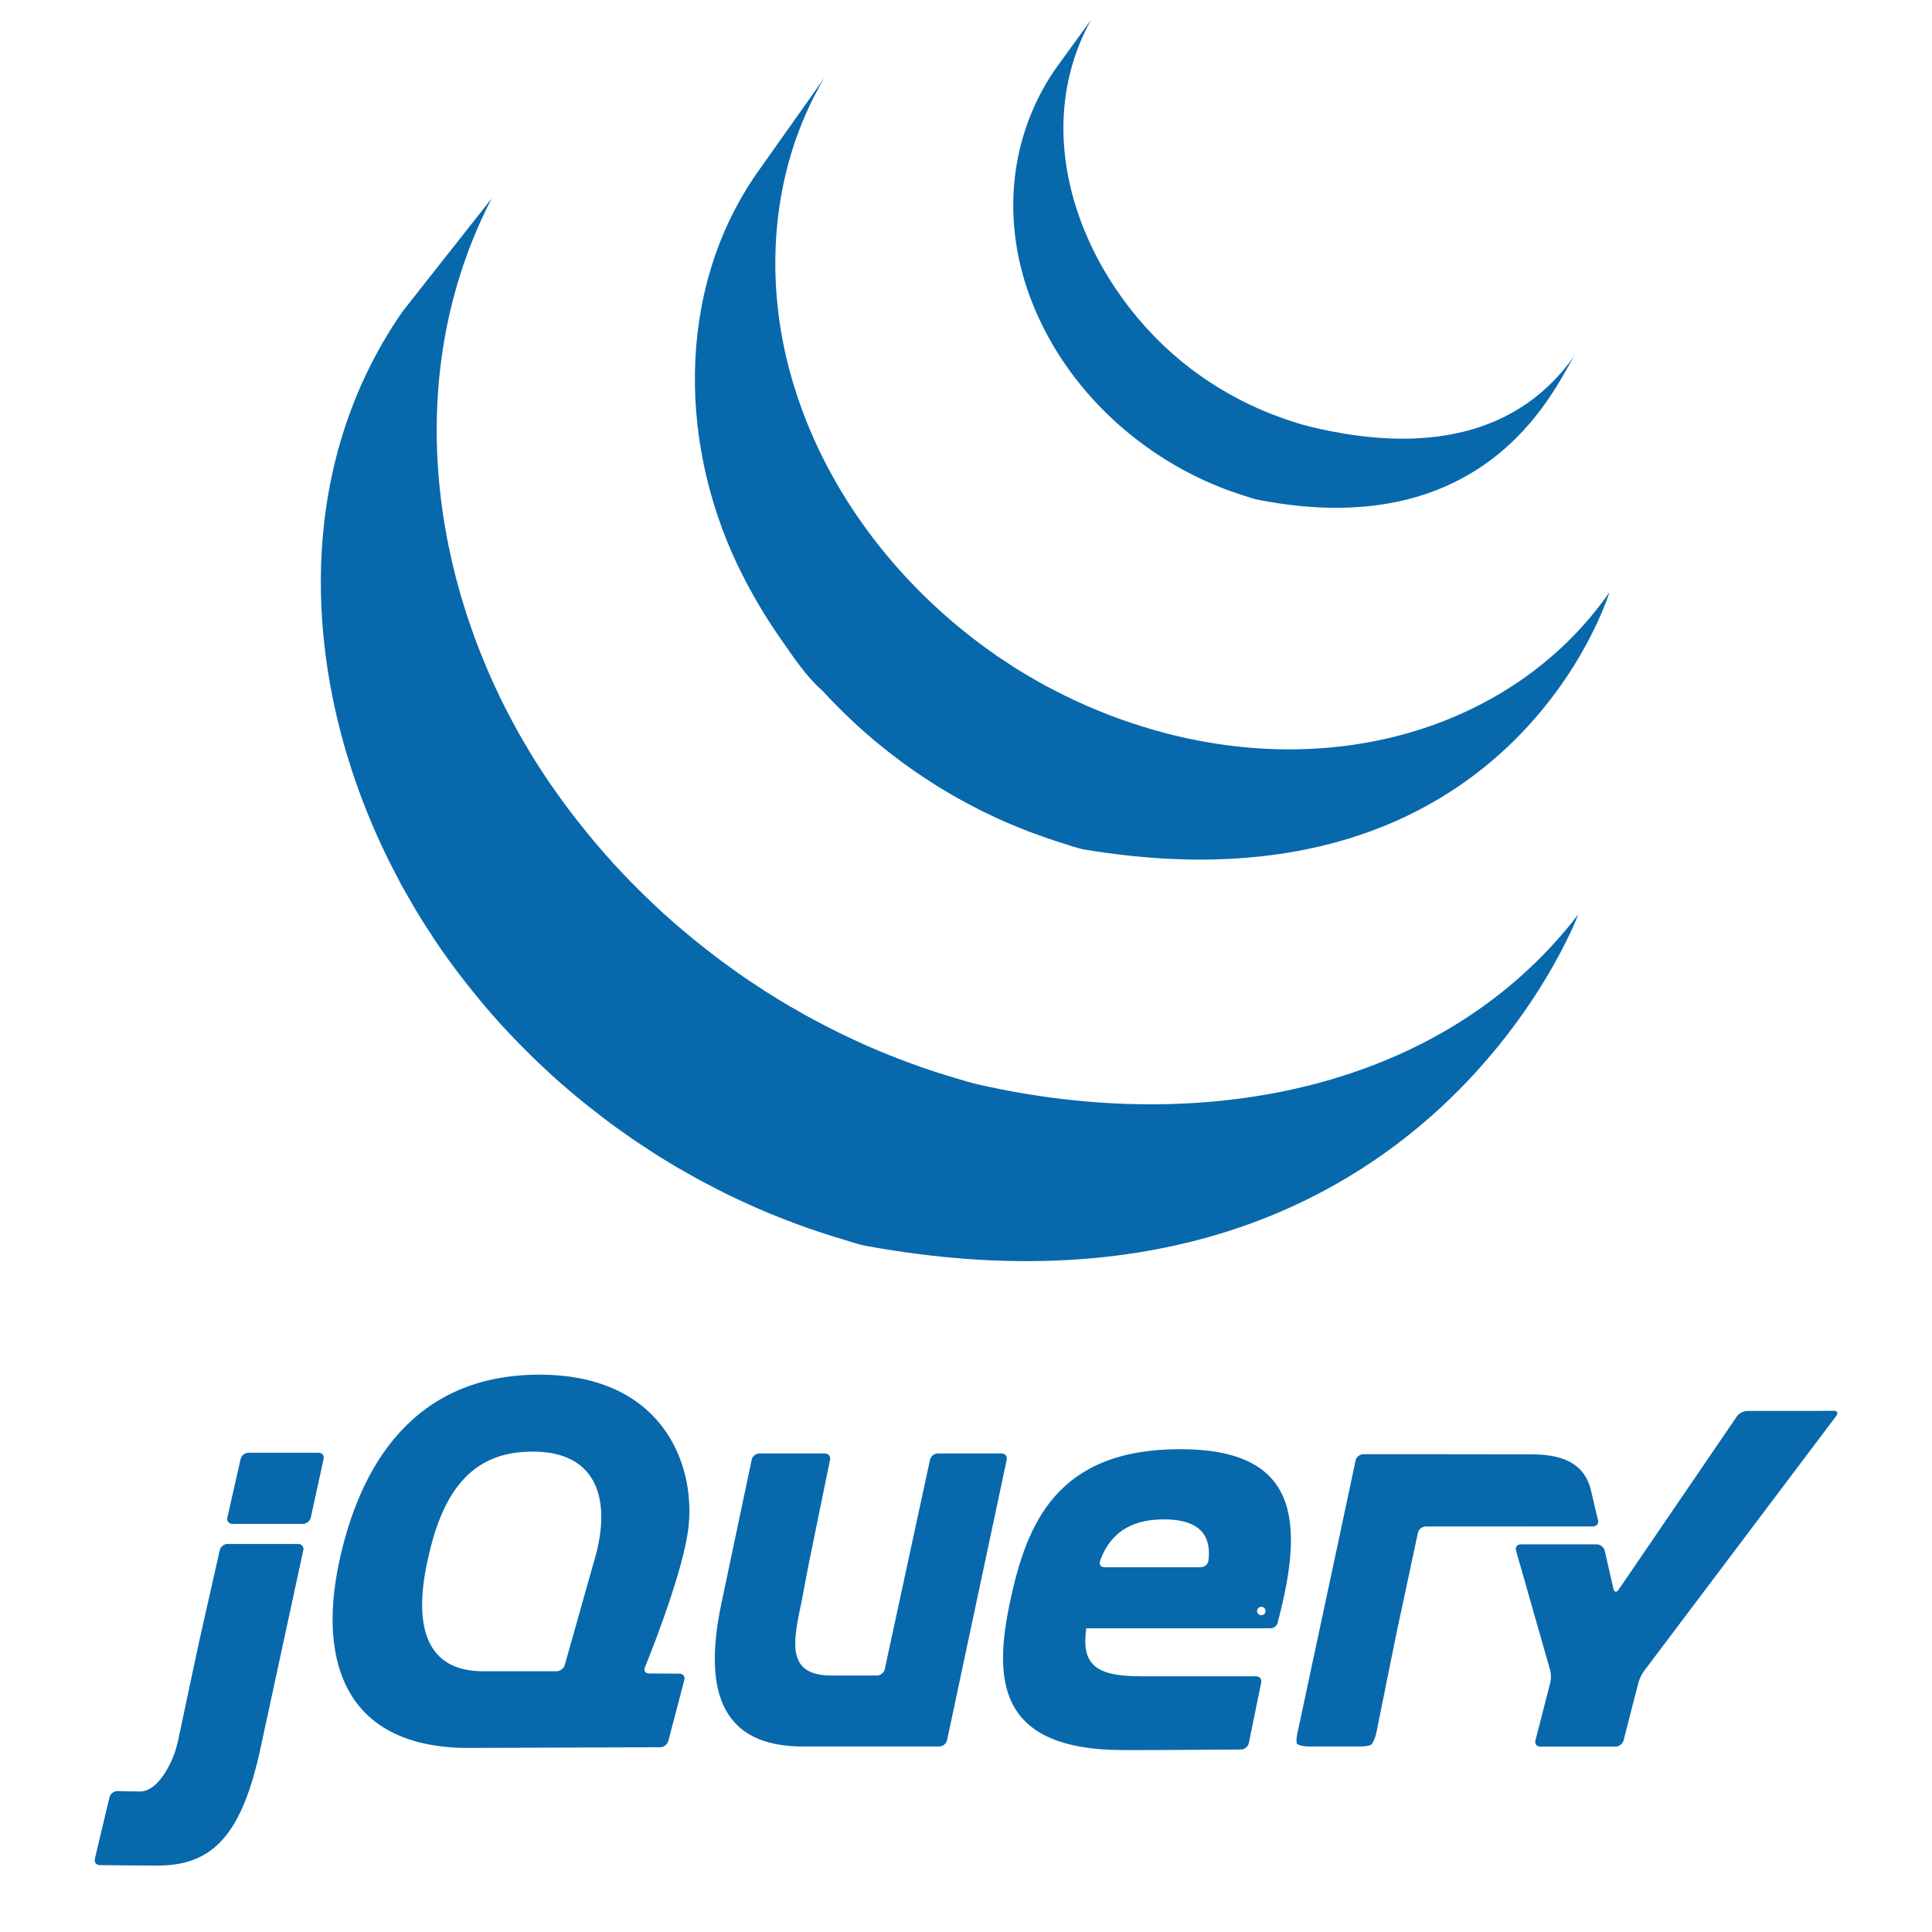
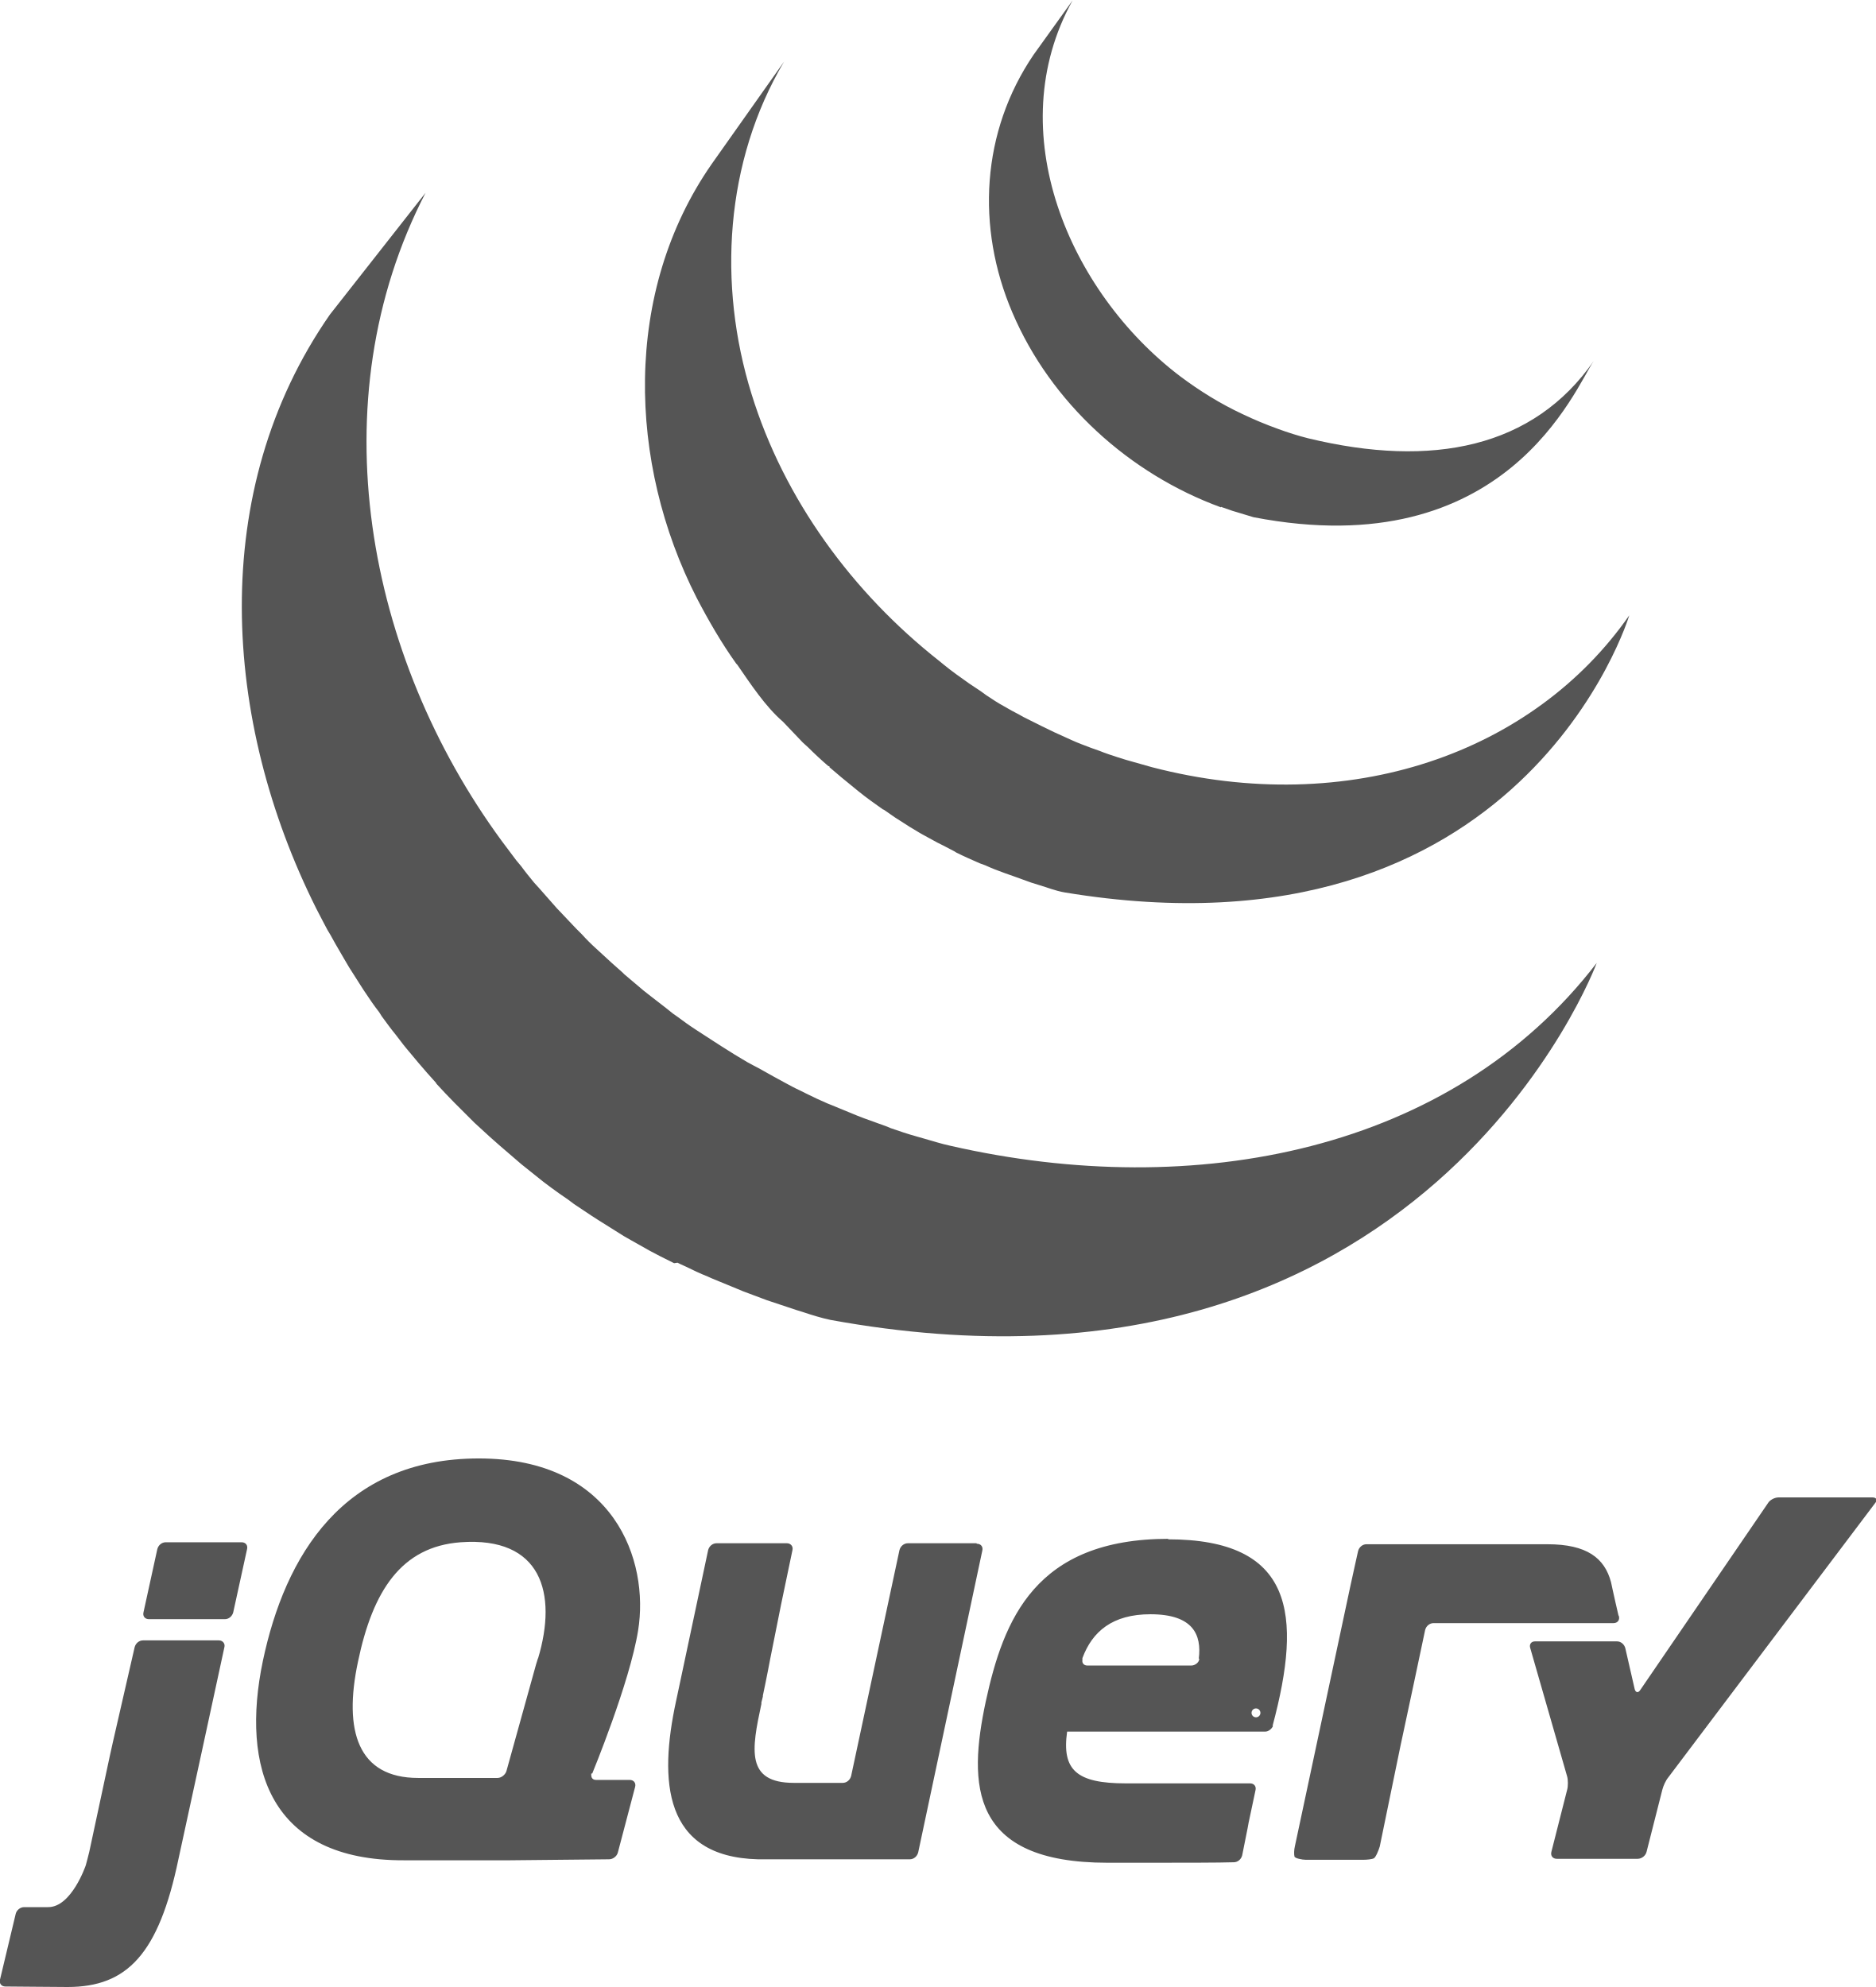
- <svg xmlns="http://www.w3.org/2000/svg" viewBox="0 0 128 128">
-   <path fill="#0868AC" d="M47.961 79.02l.193.094.344.166c.439.209.882.416 1.329.615l.281.125c.513.225 1.029.439 1.551.645l.378.148c.482.188.972.37 1.463.543l.184.063c.539.188 1.083.363 1.632.534l.395.117c.558.169 1.109.37 1.685.477 36.554 6.665 47.171-21.967 47.171-21.967-8.918 11.618-24.747 14.683-39.745 11.271-.568-.128-1.12-.306-1.674-.47l-.417-.126c-.541-.166-1.079-.341-1.612-.524l-.221-.08c-.478-.168-.951-.346-1.421-.527l-.398-.156c-.516-.203-1.028-.416-1.534-.638l-.307-.136c-.435-.197-.866-.396-1.294-.602l-.375-.18c-.336-.164-.669-.339-1.001-.51l-.668-.35c-.405-.217-.803-.442-1.199-.673l-.405-.226c-.527-.311-1.048-.632-1.563-.958l-.421-.28c-.374-.241-.746-.486-1.112-.739l-.358-.252c-.354-.25-.704-.503-1.051-.76l-.466-.353c-.318-.243-.635-.488-.948-.74l-.423-.34c-.398-.328-.792-.657-1.182-.995l-.129-.109c-.423-.368-.836-.747-1.244-1.127l-.35-.337c-.303-.287-.6-.577-.893-.874l-.35-.35c-.372-.381-.737-.767-1.095-1.158l-.054-.058c-.379-.414-.749-.837-1.111-1.264l-.291-.346c-.27-.325-.538-.655-.799-.988l-.293-.364c-.315-.408-.622-.815-.923-1.229-8.326-11.358-11.318-27.023-4.663-39.888l-5.899 7.482c-7.559 10.863-6.617 24.997-.844 36.541l.423.821.271.52.168.299.301.539c.179.316.362.63.55.944l.315.519c.208.336.421.668.64 1l.272.422c.301.448.609.896.926 1.336l.027.035.156.211c.275.379.558.753.844 1.123l.318.404c.255.321.516.641.78.959l.298.355c.355.419.717.835 1.087 1.242l.022.023.042.046c.36.394.73.778 1.104 1.164l.354.357c.29.292.584.579.882.865l.361.343c.397.374.798.741 1.208 1.101l.02.015.21.18c.361.312.729.623 1.099.928l.455.362c.302.242.608.481.916.716l.489.372c.34.25.682.496 1.027.737l.375.266.103.073c.328.226.663.442.998.659l.432.288c.513.325 1.035.646 1.562.956l.432.244c.388.223.777.442 1.172.656l.648.336.84.437zM51.654 42.225c.819 1.174 1.726 2.57 2.813 3.514.394.434.806.856 1.226 1.273l.324.318c.409.396.824.785 1.252 1.164l.052.044.012.013c.475.416.965.816 1.463 1.21l.333.26c.5.383 1.009.759 1.531 1.118l.045.033.698.46.332.22c.373.238.75.472 1.135.694l.16.093c.331.191.667.379 1.003.561l.356.187.702.363.106.048c.482.237.968.465 1.464.682l.323.133c.396.168.797.333 1.199.487l.514.188c.366.136.732.26 1.102.383l.499.16c.526.163 1.045.369 1.593.46 28.222 4.677 34.738-17.054 34.738-17.054-5.874 8.459-17.248 12.494-29.386 9.344-.539-.142-1.071-.295-1.598-.462l-.481-.155c-.375-.121-.748-.25-1.118-.385l-.504-.188c-.405-.156-.807-.317-1.204-.485l-.324-.138c-.498-.217-.989-.445-1.472-.685l-.739-.376-.426-.219c-.314-.17-.626-.348-.934-.527l-.223-.127c-.383-.223-.759-.453-1.132-.689l-.341-.229-.732-.484c-.521-.359-1.027-.734-1.525-1.115l-.343-.271c-5.313-4.193-9.524-9.927-11.527-16.428-2.098-6.74-1.646-14.308 1.989-20.449l-4.466 6.306c-5.466 7.865-5.169 18.396-.905 26.715.714 1.393 1.517 2.747 2.416 4.035zM81.401 32.494l.701.243.309.098c.333.104.662.226 1.005.29 15.583 3.011 19.811-7.997 20.936-9.617-3.703 5.331-9.925 6.61-17.56 4.757-.603-.146-1.266-.363-1.848-.57-.745-.266-1.479-.568-2.193-.91-1.356-.652-2.648-1.441-3.846-2.347-6.832-5.185-11.076-15.072-6.618-23.126l-2.412 3.324c-3.222 4.743-3.539 10.633-1.303 15.869 2.358 5.56 7.19 9.92 12.829 11.989zM66.359 96.295h-4.226c-.234 0-.467.188-.517.417l-1.5 6.94-1.5 6.94c-.049.229-.282.417-.516.417h-2.991c-2.959 0-2.617-2.047-2.011-4.851l.018-.085.066-.354.012-.066.135-.72.145-.771.154-.785.682-3.332.683-3.332c.047-.23-.107-.419-.341-.419h-4.337c-.234 0-.466.188-.514.418l-.933 4.424-.932 4.425-.002.006-.086.412c-1.074 4.903-.79 9.58 5.048 9.727l.17.003h9.163c.234 0 .467-.188.516-.417l1.976-9.289 1.976-9.29c.049-.23-.103-.417-.338-.418zM21.103 96.246h-4.64c-.235 0-.469.188-.521.416l-.44 1.942-.44 1.942c-.051.229.098.416.333.416h4.676c.235 0 .468-.188.518-.417l.425-1.941.425-1.941c.049-.229-.101-.417-.336-.417zM19.757 102.29h-4.677c-.234 0-.469.188-.521.416l-.657 2.91-.656 2.909-.183.834-.631 2.97-.63 2.971c-.049.229-.15.599-.225.821 0 0-.874 2.6-2.343 2.57l-.184-.004-1.271-.023h-.001c-.234-.003-.469.18-.524.407l-.485 2.039-.484 2.038c-.055.228.093.416.326.42.833.01 2.699.031 3.828.031 3.669 0 5.604-2.033 6.843-7.883l1.451-6.714 1.361-6.297c.049-.227-.103-.415-.337-.415zM105.874 100.716l-.194-.801-.191-.82-.097-.414c-.38-1.477-1.495-2.328-3.917-2.328l-3.77-.004-3.472-.005h-3.907c-.234 0-.466.188-.515.417l-.173.816-.204.964-.057.271-1.759 8.24-1.67 7.822c-.05.23-.066.512-.038.626.028.115.479.209.713.209h3.524c.235 0 .532-.042.66-.094s.317-.513.364-.742l.626-3.099.627-3.1.001-.005.084-.413.76-3.56.671-3.144c.05-.229.281-.416.515-.417l11.089-.005c.235.002.383-.185.33-.414zM120.149 93.476l-.854.003h-3.549c-.235 0-.536.159-.667.353l-7.849 11.498c-.132.194-.283.166-.335-.062l-.578-2.533c-.052-.229-.287-.416-.522-.416h-5.045c-.235 0-.374.184-.31.409l2.261 7.921c.064.226.069.596.011.824l-.985 3.833c-.059.228.085.413.32.413h4.987c.234 0 .474-.186.532-.413l.986-3.833c.058-.229.221-.567.363-.755l12.742-16.911c.142-.188.065-.341-.169-.339l-1.339.008zM80.063 103.395v-.004c-.029.254-.264.441-.499.441h-6.397c-.222 0-.334-.15-.301-.336l.006-.015-.004.002.003-.021.029-.109c.611-1.624 1.855-2.69 4.194-2.69 2.634-.001 3.148 1.285 2.969 2.732zm-1.877-7.384c-8.211 0-10.157 4.984-11.249 10.015-1.091 5.128-.998 9.921 7.5 9.921h1.03l.256-.001h.06l1.02-.003h.018c2.244-.009 4.495-.026 5.406-.033.233-.004.461-.191.509-.42l.344-1.681.067-.327.41-2.006c.047-.229-.106-.418-.341-.418h-7.639c-3.039 0-3.941-.807-3.608-3.181h12.211l-.001.001.008-.001c.194-.003.374-.137.445-.315l.029-.106-.001.001c1.813-6.839 1.293-11.445-6.474-11.446zM39.376 103.369l-.116.409v.001l-.922 3.268-.922 3.267c-.063.227-.308.411-.543.411h-4.88c-3.702 0-4.604-2.896-3.702-7.166.901-4.368 2.668-7.083 6.312-7.358 4.98-.376 5.976 3.126 4.773 7.168zm3.348 7.105s2.301-5.588 2.823-8.814c.713-4.319-1.45-10.585-9.804-10.585-8.306 0-11.914 5.981-13.29 12.484-1.376 6.55.427 12.293 8.686 12.246l6.516-.024 6.089-.022c.234-.002.474-.188.534-.414l1.061-4.046c.059-.228-.084-.414-.319-.416l-1.017-.006-1.017-.006c-.199-.001-.313-.131-.289-.302l.027-.095zM83.844 106.733c0 .155-.125.281-.28.281-.154 0-.28-.126-.28-.281 0-.154.125-.279.28-.279.155 0 .28.125.28.279z" />
+ <svg xmlns="http://www.w3.org/2000/svg" id="_レイヤー_2" data-name="レイヤー_2" width="38.04" height="40.3" viewBox="0 0 38.04 40.3">
+   <defs>
+     <style>
+       .cls-1 {
+         fill: #555;
+       }
+     </style>
+   </defs>
+   <g id="img_x5F_about">
+     <path class="cls-1" d="M13.74,25.61l.06.03.11.05c.14.07.29.14.44.2l.09.04c.17.07.34.14.51.21l.12.05c.16.06.32.12.48.18l.06.02c.18.06.36.12.54.18l.13.04c.18.06.37.12.56.16,12.05,2.2,15.54-7.24,15.54-7.24-2.94,3.83-8.15,4.84-13.1,3.71-.19-.04-.37-.1-.55-.15l-.14-.04c-.18-.05-.36-.11-.53-.17l-.07-.03c-.16-.06-.31-.11-.47-.17l-.13-.05c-.17-.07-.34-.14-.51-.21l-.1-.04c-.14-.06-.29-.13-.43-.2l-.12-.06c-.11-.05-.22-.11-.33-.17l-.22-.12c-.13-.07-.26-.15-.4-.22l-.13-.07c-.17-.1-.35-.21-.52-.32l-.14-.09c-.12-.08-.25-.16-.37-.24l-.12-.08c-.12-.08-.23-.17-.35-.25l-.15-.12c-.1-.08-.21-.16-.31-.24l-.14-.11c-.13-.11-.26-.22-.39-.33l-.04-.04c-.14-.12-.28-.25-.41-.37l-.12-.11c-.1-.09-.2-.19-.29-.29l-.12-.12c-.12-.13-.24-.25-.36-.38l-.02-.02c-.12-.14-.25-.28-.37-.42l-.1-.11c-.09-.11-.18-.22-.26-.33l-.1-.12c-.1-.13-.2-.27-.3-.4-2.74-3.74-3.73-8.9-1.54-13.14l-1.94,2.47c-2.49,3.58-2.18,8.24-.28,12.04l.14.27.09.17.06.1.1.18c.06.1.12.21.18.31l.1.17c.07.11.14.22.21.33l.09.14c.1.15.2.3.31.44h0s.05.08.05.08c.09.12.18.25.28.37l.1.13c.08.11.17.21.26.32l.1.12c.12.14.24.28.36.41h0s.01.02.01.02c.12.13.24.26.36.38l.12.12c.1.1.19.19.29.29l.12.11c.13.12.26.24.4.36h0s.07.06.07.06c.12.1.24.21.36.31l.15.12c.1.08.2.16.3.24l.16.12c.11.08.22.16.34.24l.12.09.03.02c.11.07.22.15.33.22l.14.09c.17.11.34.21.51.32l.14.08c.13.07.26.15.39.22l.21.11.28.14ZM14.95,13.48c.27.39.57.85.93,1.16.13.14.27.28.4.42l.11.1c.13.13.27.26.41.38h.02s0,.02,0,.02c.16.14.32.27.48.4l.11.09c.16.13.33.25.5.37h.01s.23.16.23.16l.11.07c.12.08.25.16.37.23l.05.03c.11.06.22.12.33.18l.12.06.23.12.03.02c.16.08.32.15.48.22l.11.04c.13.06.26.11.4.16l.17.06c.12.04.24.09.36.13l.16.05c.17.05.34.12.52.15,9.3,1.54,11.45-5.62,11.45-5.62-1.94,2.79-5.68,4.12-9.68,3.08-.18-.05-.35-.1-.53-.15l-.16-.05c-.12-.04-.25-.08-.37-.13l-.17-.06c-.13-.05-.27-.1-.4-.16l-.11-.05c-.16-.07-.33-.15-.49-.23l-.24-.12-.14-.07c-.1-.06-.21-.11-.31-.17l-.07-.04c-.13-.07-.25-.15-.37-.23l-.11-.08-.24-.16c-.17-.12-.34-.24-.5-.37l-.11-.09c-1.75-1.38-3.14-3.27-3.8-5.41-.69-2.22-.54-4.71.66-6.74l-1.47,2.08c-1.8,2.59-1.7,6.06-.3,8.8.24.46.5.91.8,1.33h0ZM24.76,10.28l.23.08.1.03c.11.03.22.07.33.1,5.13.99,6.53-2.64,6.9-3.17-1.22,1.76-3.27,2.18-5.79,1.57-.2-.05-.42-.12-.61-.19-.25-.09-.49-.19-.72-.3-.45-.21-.87-.47-1.27-.77-2.25-1.71-3.65-4.97-2.18-7.62l-.79,1.1c-1.06,1.56-1.17,3.5-.43,5.23.78,1.83,2.37,3.27,4.23,3.95h0ZM19.8,31.3h-1.39c-.08,0-.15.06-.17.14l-.49,2.29-.49,2.29c-.02.08-.09.14-.17.14h-.99c-.98,0-.86-.67-.66-1.6v-.03s.03-.12.03-.12v-.02s.05-.24.05-.24l.05-.25.05-.26.22-1.1.23-1.1c.02-.08-.04-.14-.11-.14h-1.43c-.08,0-.15.06-.17.14l-.31,1.46-.31,1.46h0s-.03.14-.03.14c-.35,1.62-.26,3.16,1.66,3.21h.06s3.02,0,3.02,0c.08,0,.15-.06.17-.14l.65-3.06.65-3.06c.02-.08-.03-.14-.11-.14ZM4.89,31.28h-1.53c-.08,0-.15.06-.17.14l-.14.64-.14.64c-.02.08.03.14.11.14h1.54c.08,0,.15-.06.17-.14l.14-.64.14-.64c.02-.08-.03-.14-.11-.14ZM4.44,33.27h-1.54c-.08,0-.15.06-.17.14l-.22.96-.22.96-.06.27-.21.98-.21.98c-.02.08-.05.2-.07.27,0,0-.29.86-.77.85h-.06s-.42,0-.42,0h0c-.08,0-.15.06-.17.13l-.16.67-.16.67c-.02.08.03.14.11.14.27,0,.89.01,1.26.01,1.21,0,1.85-.67,2.25-2.6l.48-2.21.45-2.08c.02-.07-.03-.14-.11-.14ZM32.82,32.76l-.06-.26-.06-.27-.03-.14c-.13-.49-.49-.77-1.29-.77h-1.24s-1.14,0-1.14,0h-1.29c-.08,0-.15.06-.17.14l-.06.27-.07.32-.02.09-.58,2.72-.55,2.58c-.02.08-.02.17-.01.21,0,.04.16.07.23.07h1.16c.08,0,.18-.01.22-.03s.1-.17.12-.24l.21-1.02.21-1.02h0s.03-.14.03-.14l.25-1.17.22-1.04c.02-.08.09-.14.17-.14h3.65c.08,0,.13-.06.11-.14ZM37.52,30.37h-.28s-1.17,0-1.17,0c-.08,0-.18.05-.22.12l-2.59,3.79c-.04.06-.09.05-.11-.02l-.19-.83c-.02-.08-.09-.14-.17-.14h-1.66c-.08,0-.12.06-.1.13l.75,2.61c.02.07.02.2,0,.27l-.32,1.26c-.02.08.03.14.11.14h1.64c.08,0,.16-.06.18-.14l.32-1.26c.02-.08.07-.19.12-.25l4.2-5.57c.05-.06.02-.11-.06-.11h-.44ZM24.32,33.64h0c0,.08-.09.14-.16.14h-2.11c-.07,0-.11-.05-.1-.11h0s0,0,0,0h0s0-.04,0-.04c.2-.54.61-.89,1.38-.89.87,0,1.04.42.98.9ZM23.7,31.21c-2.71,0-3.35,1.64-3.71,3.3-.36,1.69-.33,3.27,2.47,3.27h.42s.02,0,.02,0h.34s0,0,0,0c.74,0,1.48,0,1.78-.01.08,0,.15-.06.17-.14l.11-.55.02-.11.14-.66c.02-.08-.03-.14-.11-.14h-2.52c-1,0-1.3-.27-1.19-1.05h4.02,0s0,0,0,0c.06,0,.12-.05.15-.1v-.03s0,0,0,0c.6-2.25.43-3.77-2.13-3.77ZM10.91,33.63l-.04.13h0s-.3,1.08-.3,1.08l-.3,1.08c-.02.07-.1.14-.18.14h-1.61c-1.22,0-1.52-.95-1.22-2.36.3-1.44.88-2.33,2.08-2.42,1.64-.12,1.97,1.03,1.57,2.36ZM12.01,35.97s.76-1.84.93-2.9c.23-1.42-.48-3.49-3.23-3.49s-3.93,1.97-4.38,4.11c-.45,2.16.14,4.05,2.86,4.04h2.15s2.01-.02,2.01-.02c.08,0,.16-.06.18-.14l.35-1.33c.02-.08-.03-.14-.11-.14h-.34s-.34,0-.34,0c-.07,0-.1-.04-.1-.1v-.03ZM25.56,34.74c0,.05-.04.09-.09.09s-.09-.04-.09-.09.04-.09.09-.09.09.04.09.09Z" />
+   </g>
</svg>
